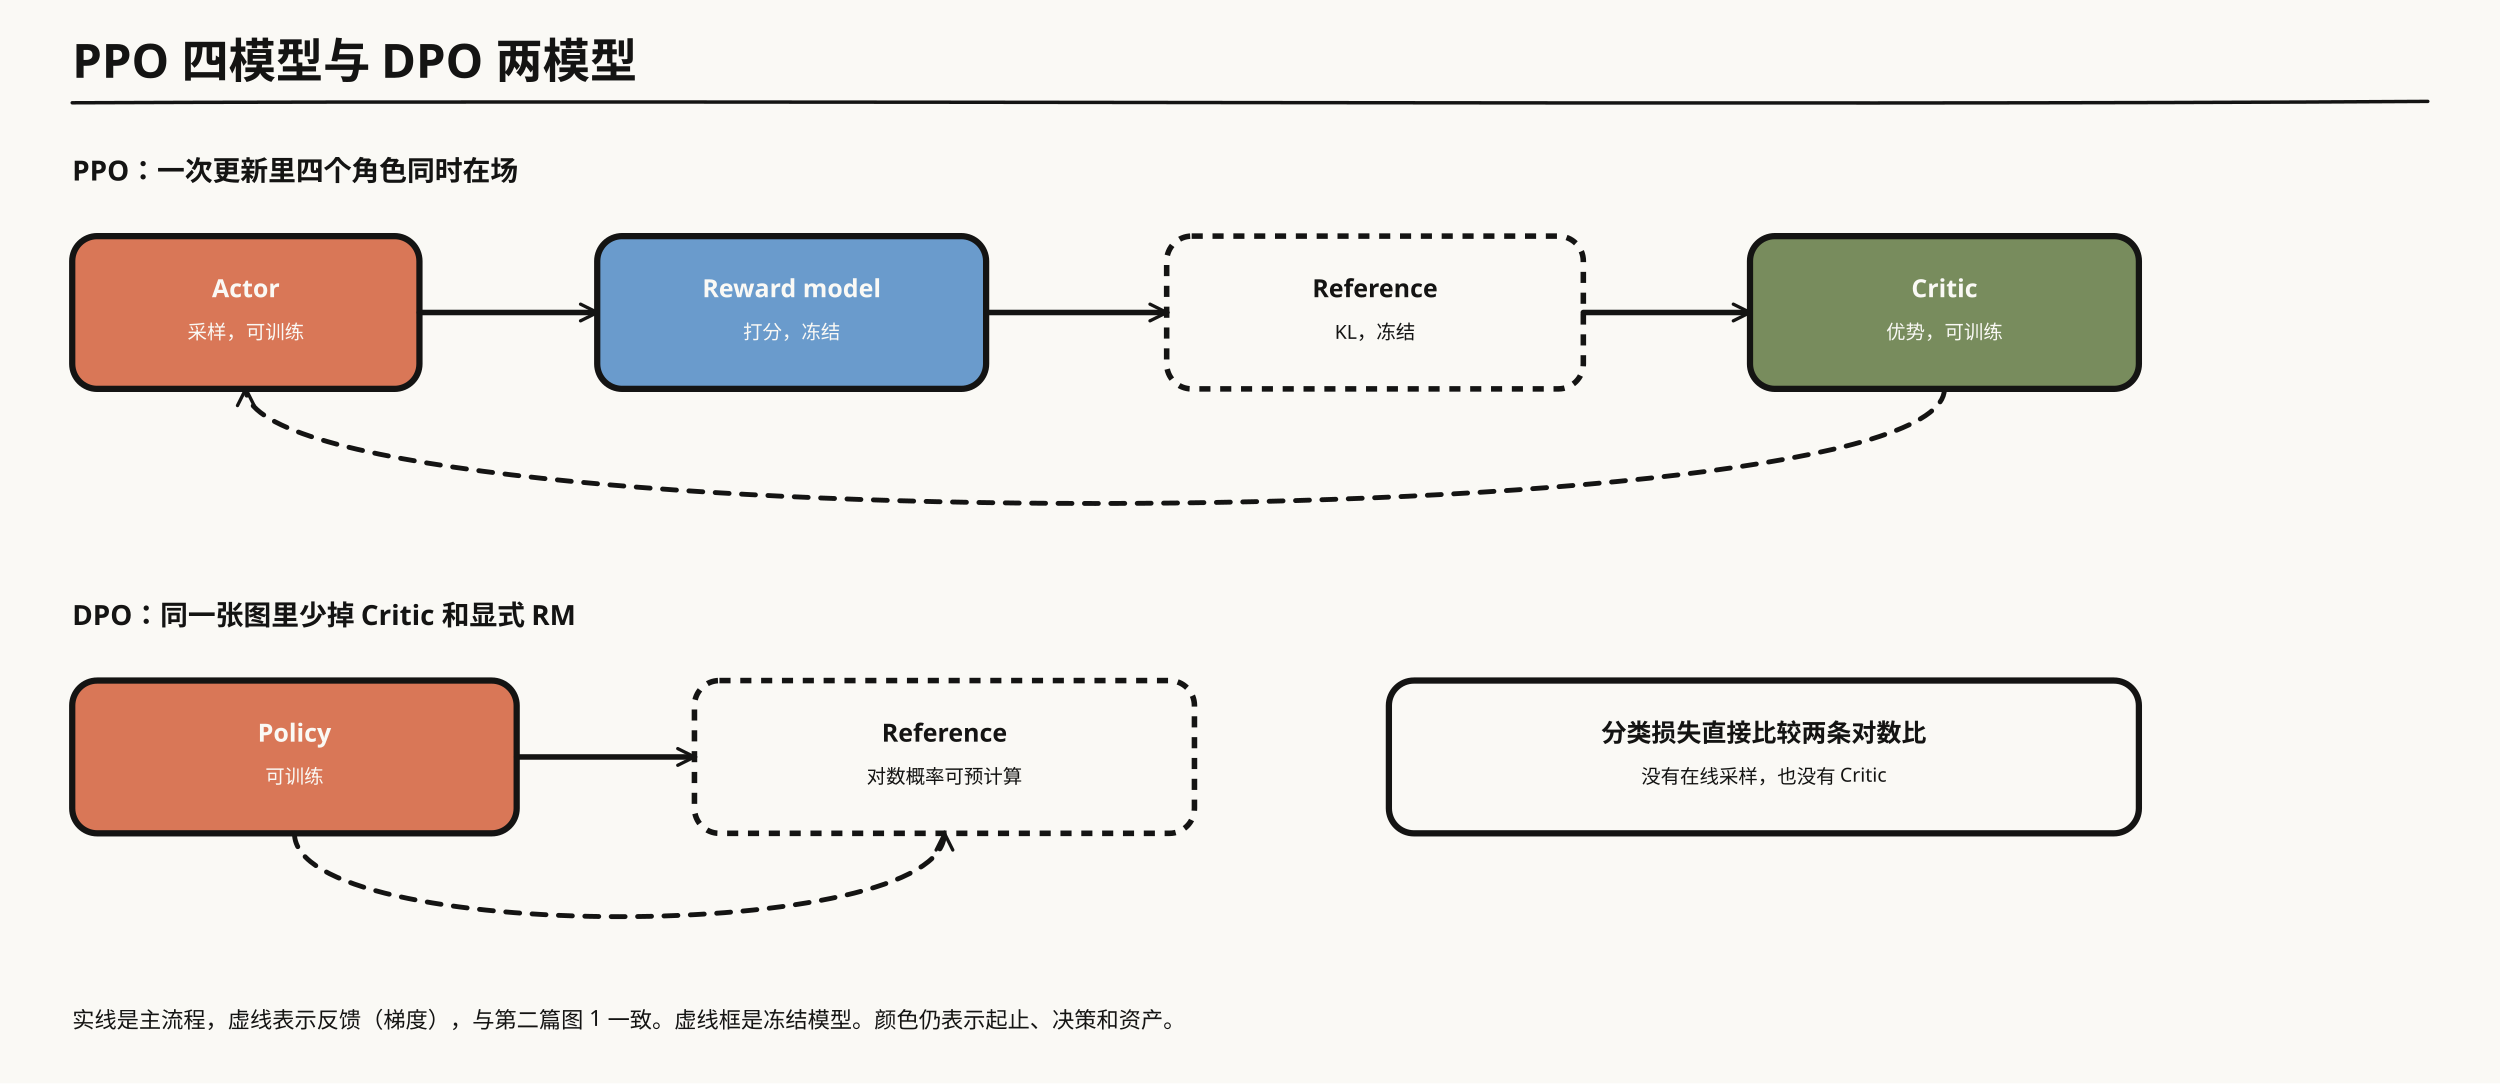
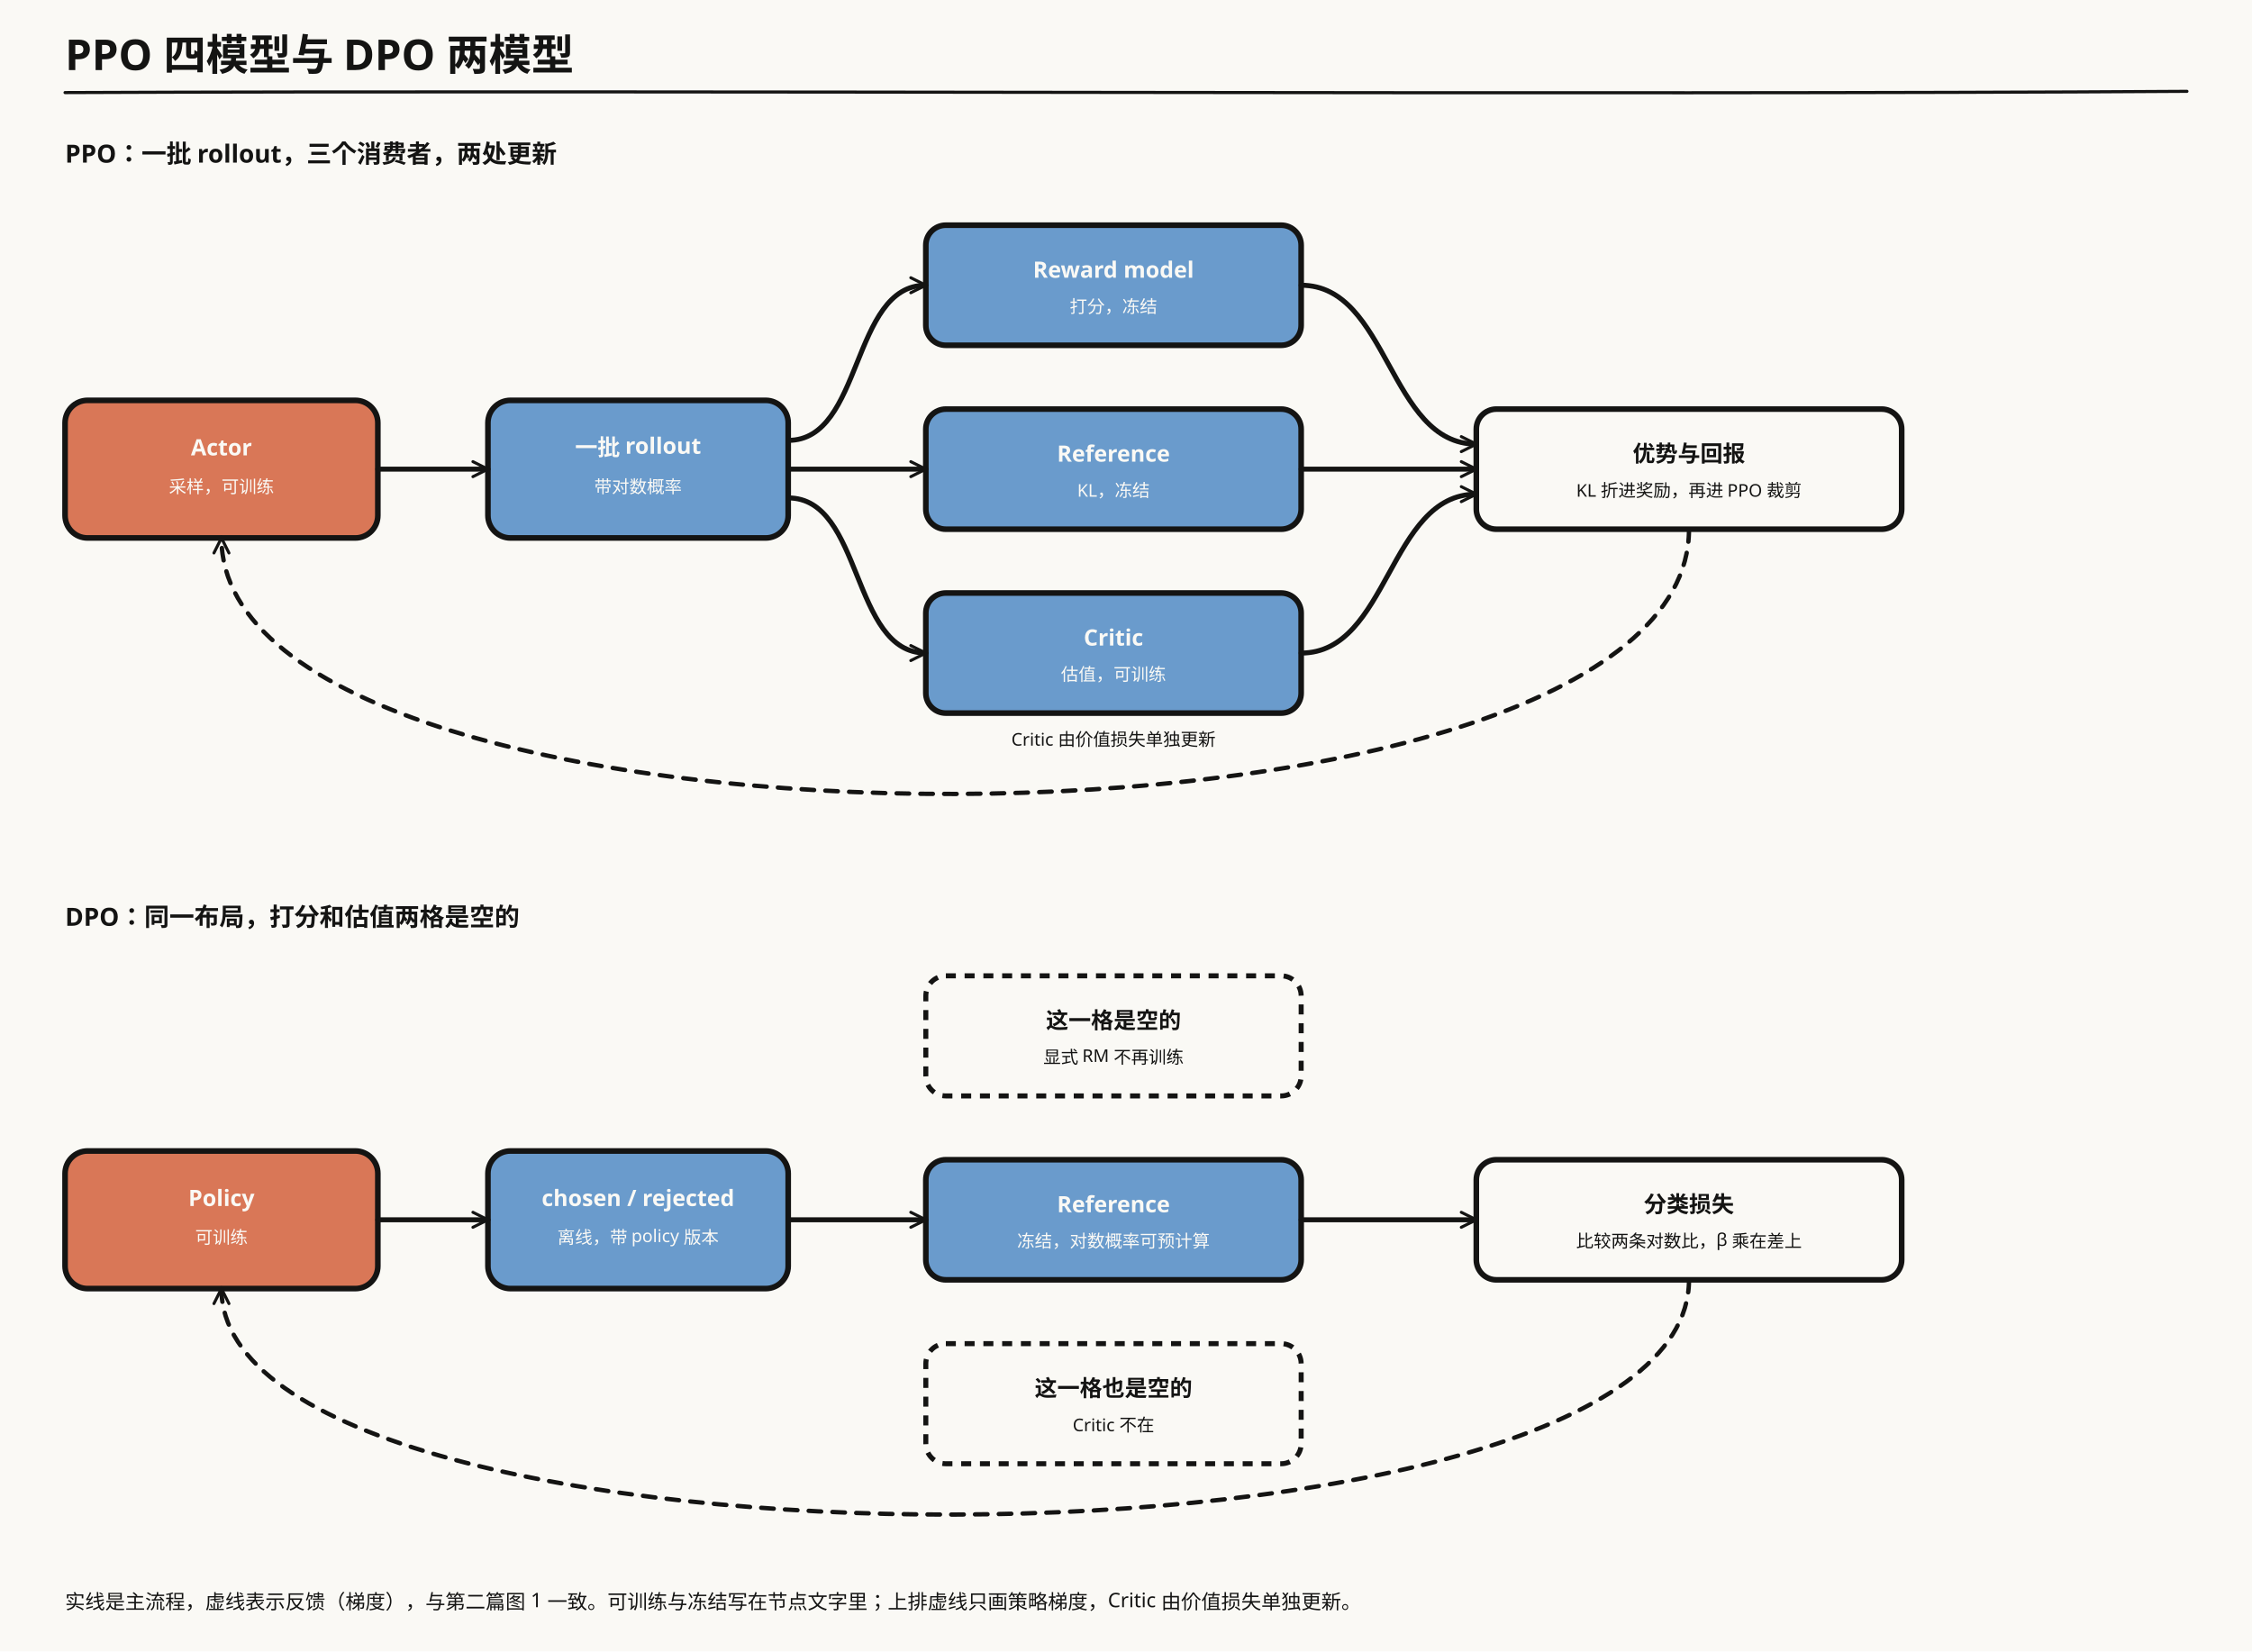
- <svg xmlns="http://www.w3.org/2000/svg" viewBox="0 0 1800 780" role="img" aria-labelledby="title desc">
+ <svg xmlns="http://www.w3.org/2000/svg" viewBox="0 0 1800 1320" role="img" aria-labelledby="title desc">
  <defs>
    <style>
      .bg{fill:#FAF9F5}.ink{fill:none;stroke:#141413;stroke-linecap:round;stroke-linejoin:round}
      .ivory{fill:#FAF9F5;stroke:#141413;stroke-width:4.5}
      .orange{fill:#D97757;stroke:#141413;stroke-width:4.5}
      .blue{fill:#6A9BCC;stroke:#141413;stroke-width:4.5}
      .green{fill:#788C5D;stroke:#141413;stroke-width:4.5}
      .dash{fill:#FAF9F5;stroke:#141413;stroke-width:4;stroke-dasharray:8 7}
      .flow{fill:none;stroke:#141413;stroke-width:4;stroke-linecap:round}
      .grad{fill:none;stroke:#141413;stroke-width:3.5;stroke-dasharray:10 9;stroke-linecap:round}
-       .title{font:700 34px Poppins,'Hiragino Sans GB','PingFang SC',sans-serif;fill:#141413}
-       .on{font:600 18px Poppins,'Hiragino Sans GB','PingFang SC',sans-serif;fill:#FAF9F5;text-anchor:middle}
-       .label{font:600 18px Poppins,'Hiragino Sans GB','PingFang SC',sans-serif;fill:#141413;text-anchor:middle}
-       .small{font:500 14px Poppins,'Hiragino Sans GB','PingFang SC',sans-serif;fill:#141413;text-anchor:middle}
-       .sd{font:500 14px Poppins,'Hiragino Sans GB','PingFang SC',sans-serif;fill:#FAF9F5;text-anchor:middle}
-       .note{font:500 16px Poppins,'Hiragino Sans GB','PingFang SC',sans-serif;fill:#141413}
-       .head{font:700 20px Poppins,'Hiragino Sans GB','PingFang SC',sans-serif;fill:#141413}
+       .title{font-family:Poppins,'Hiragino Sans GB','PingFang SC',sans-serif;font-weight:700;font-size:34px;fill:#141413}
+       .on{font-family:Poppins,'Hiragino Sans GB','PingFang SC',sans-serif;font-weight:600;font-size:18px;fill:#FAF9F5;text-anchor:middle}
+       .label{font-family:Poppins,'Hiragino Sans GB','PingFang SC',sans-serif;font-weight:600;font-size:18px;fill:#141413;text-anchor:middle}
+       .small{font-family:Poppins,'Hiragino Sans GB','PingFang SC',sans-serif;font-weight:500;font-size:14px;fill:#141413;text-anchor:middle}
+       .sd{font-family:Poppins,'Hiragino Sans GB','PingFang SC',sans-serif;font-weight:500;font-size:14px;fill:#FAF9F5;text-anchor:middle}
+       .note{font-family:Poppins,'Hiragino Sans GB','PingFang SC',sans-serif;font-weight:500;font-size:16px;fill:#141413}
+       .head{font-family:Poppins,'Hiragino Sans GB','PingFang SC',sans-serif;font-weight:700;font-size:20px;fill:#141413}
    </style>
    <marker id="arrow" markerWidth="16" markerHeight="16" refX="14" refY="8" orient="auto" markerUnits="userSpaceOnUse">
      <path d="M2 2L14 8L2 14" fill="none" stroke="#141413" stroke-width="2.4" stroke-linecap="round" />
    </marker>
  </defs>
-   <rect class="bg" width="1800" height="780" />
+   <rect class="bg" width="1800" height="1320" />
  <text class="title" x="52" y="56">PPO 四模型与 DPO 两模型</text>
  <path class="ink" d="M52 74C520 72 1280 76 1748 73" stroke-width="2.5" />
-   <text class="head" x="52" y="130">PPO：一次更新里四个角色同时在场</text>
-   <rect class="orange" x="52" y="170" width="250" height="110" rx="18" />
-   <rect class="blue" x="430" y="170" width="280" height="110" rx="18" />
-   <rect class="dash" x="840" y="170" width="300" height="110" rx="18" />
-   <rect class="green" x="1260" y="170" width="280" height="110" rx="18" />
-   <text class="on" x="177" y="214">Actor</text>
-   <text class="sd" x="177" y="244">采样，可训练</text>
-   <text class="on" x="570" y="214">Reward model</text>
-   <text class="sd" x="570" y="244">打分，冻结</text>
-   <text class="label" x="990" y="214">Reference</text>
-   <text class="small" x="990" y="244">KL，冻结</text>
-   <text class="on" x="1400" y="214">Critic</text>
-   <text class="sd" x="1400" y="244">优势，可训练</text>
-   <path class="flow" d="M302 225H430" marker-end="url(#arrow)" />
-   <path class="flow" d="M710 225H840" marker-end="url(#arrow)" />
-   <path class="flow" d="M1140 225H1260" marker-end="url(#arrow)" />
-   <path class="grad" d="M1400 280C1400 390 177 390 177 280" marker-end="url(#arrow)" />
-   <text class="head" x="52" y="450">DPO：同一张图里少掉 Critic 和显式 RM</text>
-   <rect class="orange" x="52" y="490" width="320" height="110" rx="18" />
-   <rect class="dash" x="500" y="490" width="360" height="110" rx="18" />
-   <rect class="ivory" x="1000" y="490" width="540" height="110" rx="18" />
-   <text class="on" x="212" y="534">Policy</text>
-   <text class="sd" x="212" y="564">可训练</text>
-   <text class="label" x="680" y="534">Reference</text>
-   <text class="small" x="680" y="564">对数概率可预计算</text>
-   <text class="label" x="1270" y="534">分类损失直接比较两条对数比</text>
-   <text class="small" x="1270" y="564">没有在线采样，也没有 Critic</text>
-   <path class="flow" d="M372 545H500" marker-end="url(#arrow)" />
-   <path class="grad" d="M212 600C212 680 680 680 680 600" marker-end="url(#arrow)" />
-   <text class="note" x="52" y="740">实线是主流程，虚线表示反馈（梯度），与第二篇图 1 一致。虚线框是冻结模型。颜色仍表示起止、决策和资产。</text>
+   <text class="head" x="52" y="130">PPO：一批 rollout，三个消费者，两处更新</text>
+   <rect class="orange" x="52" y="320" width="250" height="110" rx="18" />
+   <text class="on" x="177" y="364">Actor</text>
+   <text class="sd" x="177" y="394">采样，可训练</text>
+   <rect class="blue" x="390" y="320" width="240" height="110" rx="18" />
+   <text class="on" x="510" y="364">一批 rollout</text>
+   <text class="sd" x="510" y="394">带对数概率</text>
+   <path class="flow" d="M302 375H390" marker-end="url(#arrow)" />
+   <rect class="blue" x="740" y="180" width="300" height="96" rx="16" />
+   <text class="on" x="890" y="222">Reward model</text>
+   <text class="sd" x="890" y="250">打分，冻结</text>
+   <rect class="blue" x="740" y="327" width="300" height="96" rx="16" />
+   <text class="on" x="890" y="369">Reference</text>
+   <text class="sd" x="890" y="397">KL，冻结</text>
+   <rect class="blue" x="740" y="474" width="300" height="96" rx="16" />
+   <text class="on" x="890" y="516">Critic</text>
+   <text class="sd" x="890" y="544">估值，可训练</text>
+   <text class="small" x="890" y="596">Critic 由价值损失单独更新</text>
+   <path class="flow" d="M630 352C690 352 680 228 740 228" marker-end="url(#arrow)" />
+   <path class="flow" d="M630 375H740" marker-end="url(#arrow)" />
+   <path class="flow" d="M630 398C690 398 680 522 740 522" marker-end="url(#arrow)" />
+   <rect class="ivory" x="1180" y="327" width="340" height="96" rx="16" />
+   <text class="label" x="1350" y="369">优势与回报</text>
+   <text class="small" x="1350" y="397">KL 折进奖励，再进 PPO 裁剪</text>
+   <path class="flow" d="M1040 228C1110 228 1110 355 1180 355" marker-end="url(#arrow)" />
+   <path class="flow" d="M1040 375H1180" marker-end="url(#arrow)" />
+   <path class="flow" d="M1040 522C1110 522 1110 395 1180 395" marker-end="url(#arrow)" />
+   <path class="grad" d="M1350 423C1350 704 177 704 177 430" marker-end="url(#arrow)" />
+   <text class="head" x="52" y="740">DPO：同一布局，打分和估值两格是空的</text>
+   <rect class="orange" x="52" y="920" width="250" height="110" rx="18" />
+   <text class="on" x="177" y="964">Policy</text>
+   <text class="sd" x="177" y="994">可训练</text>
+   <rect class="blue" x="390" y="920" width="240" height="110" rx="18" />
+   <text class="on" x="510" y="964">chosen / rejected</text>
+   <text class="sd" x="510" y="994">离线，带 policy 版本</text>
+   <path class="flow" d="M302 975H390" marker-end="url(#arrow)" />
+   <rect class="dash" x="740" y="780" width="300" height="96" rx="16" />
+   <text class="label" x="890" y="822">这一格是空的</text>
+   <text class="small" x="890" y="850">显式 RM 不再训练</text>
+   <rect class="blue" x="740" y="927" width="300" height="96" rx="16" />
+   <text class="on" x="890" y="969">Reference</text>
+   <text class="sd" x="890" y="997">冻结，对数概率可预计算</text>
+   <rect class="dash" x="740" y="1074" width="300" height="96" rx="16" />
+   <text class="label" x="890" y="1116">这一格也是空的</text>
+   <text class="small" x="890" y="1144">Critic 不在</text>
+   <path class="flow" d="M630 975H740" marker-end="url(#arrow)" />
+   <rect class="ivory" x="1180" y="927" width="340" height="96" rx="16" />
+   <text class="label" x="1350" y="969">分类损失</text>
+   <text class="small" x="1350" y="997">比较两条对数比，β 乘在差上</text>
+   <path class="flow" d="M1040 975H1180" marker-end="url(#arrow)" />
+   <path class="grad" d="M1350 1023C1350 1272 177 1272 177 1030" marker-end="url(#arrow)" />
+   <text class="note" x="52" y="1286">实线是主流程，虚线表示反馈（梯度），与第二篇图 1 一致。可训练与冻结写在节点文字里；上排虚线只画策略梯度，Critic 由价值损失单独更新。</text>
</svg>
